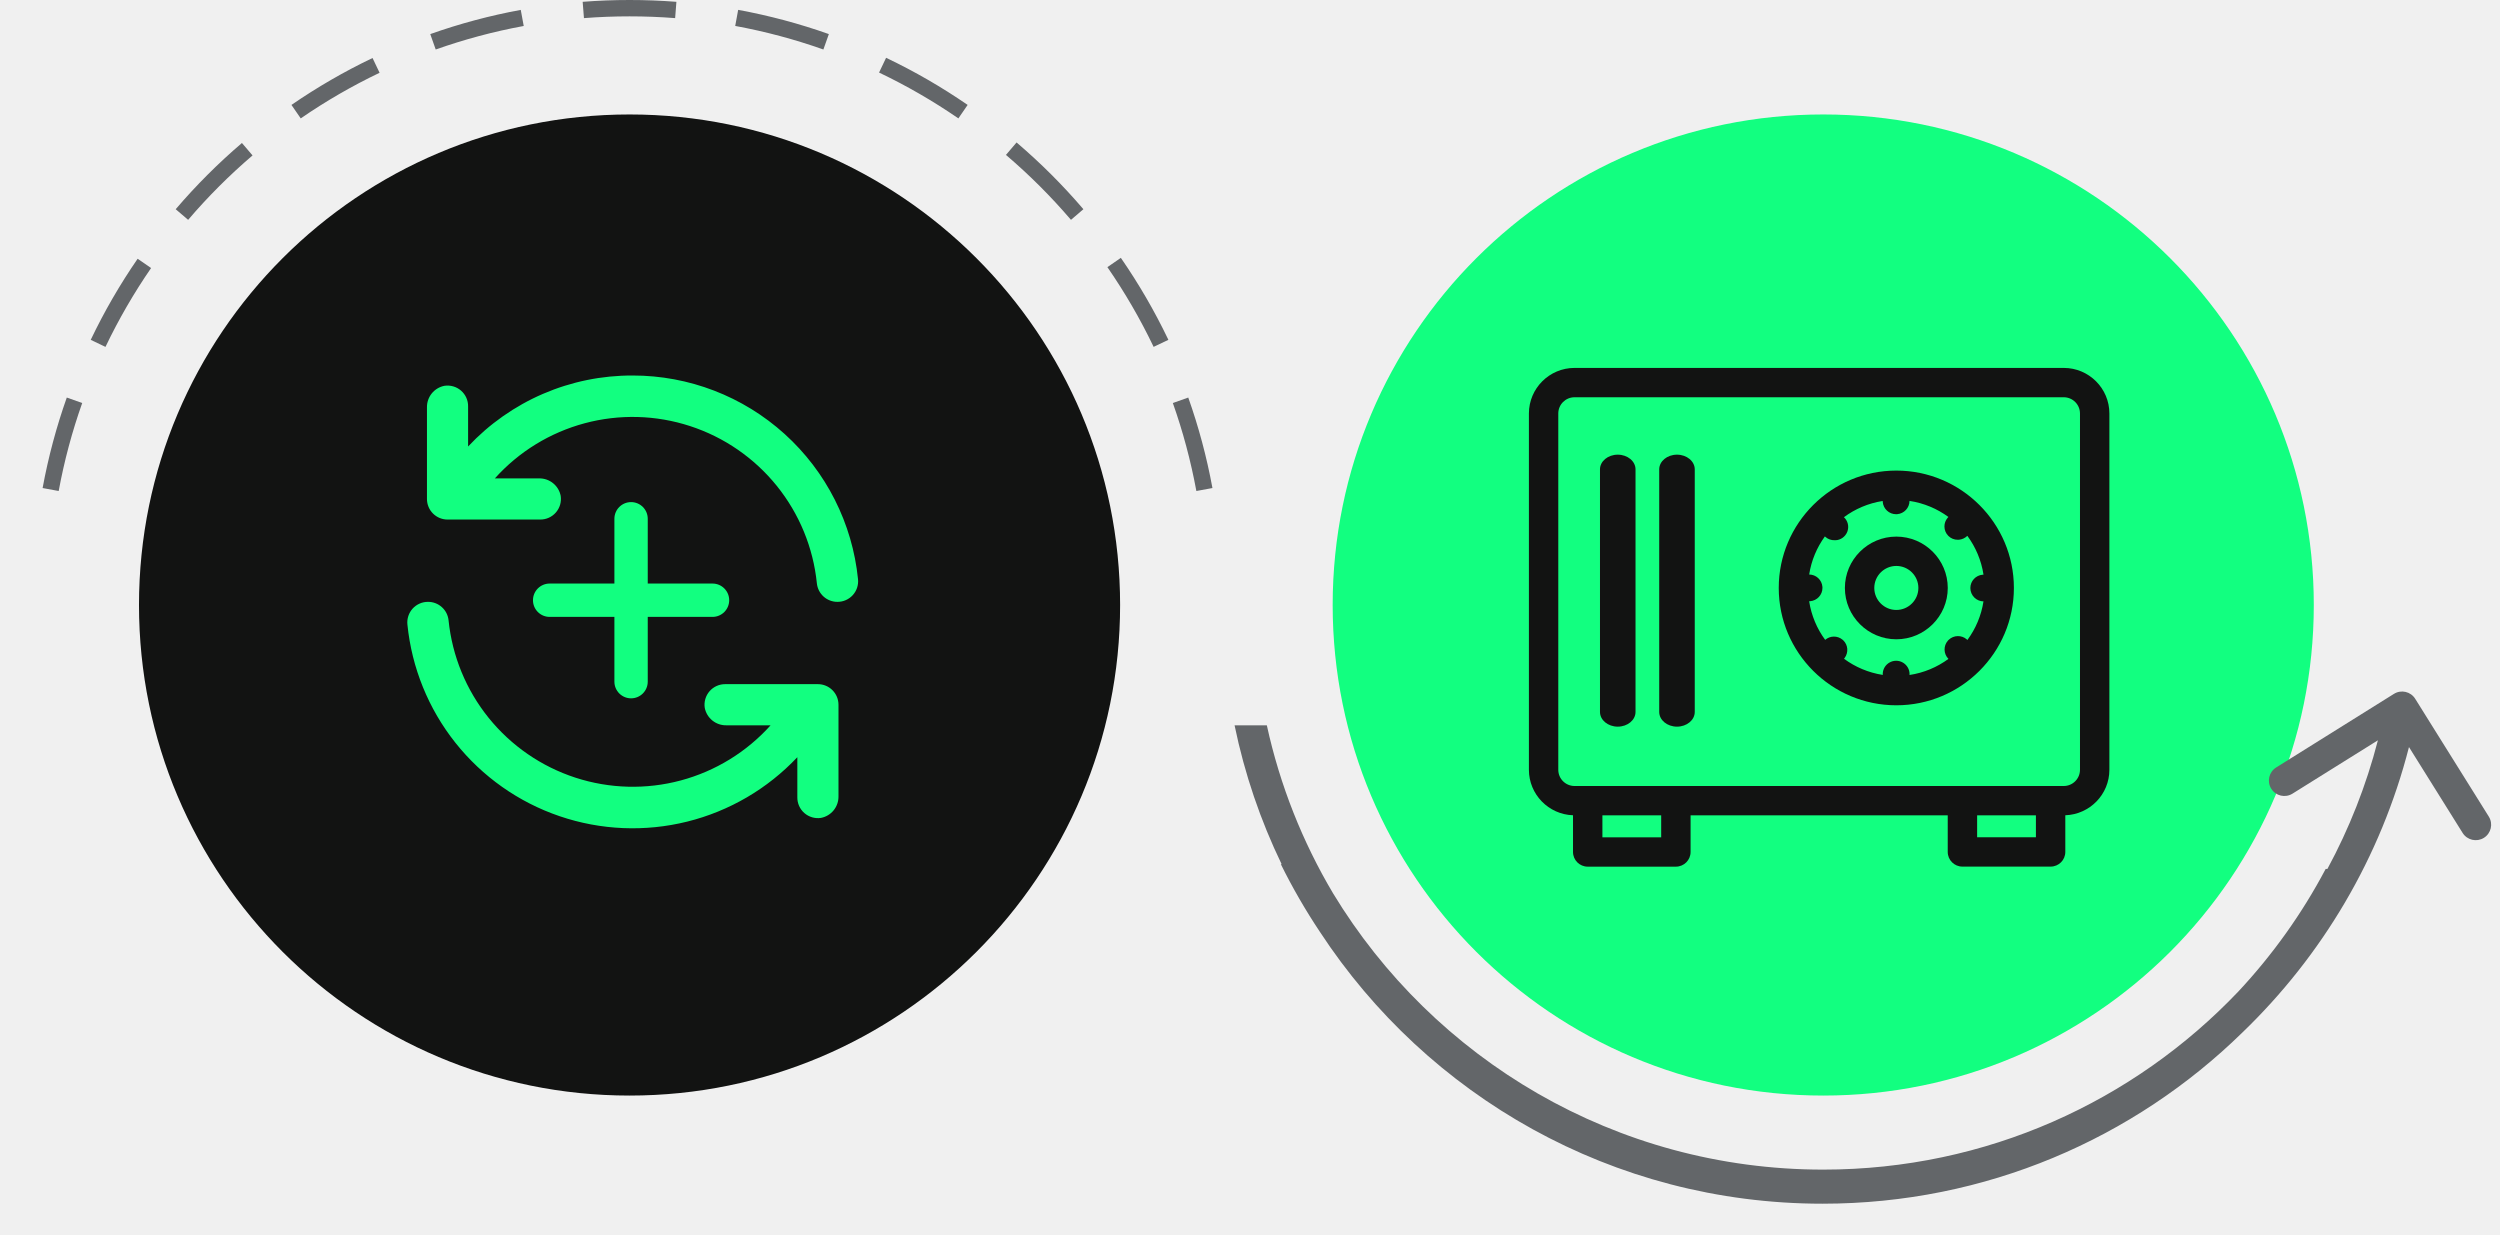
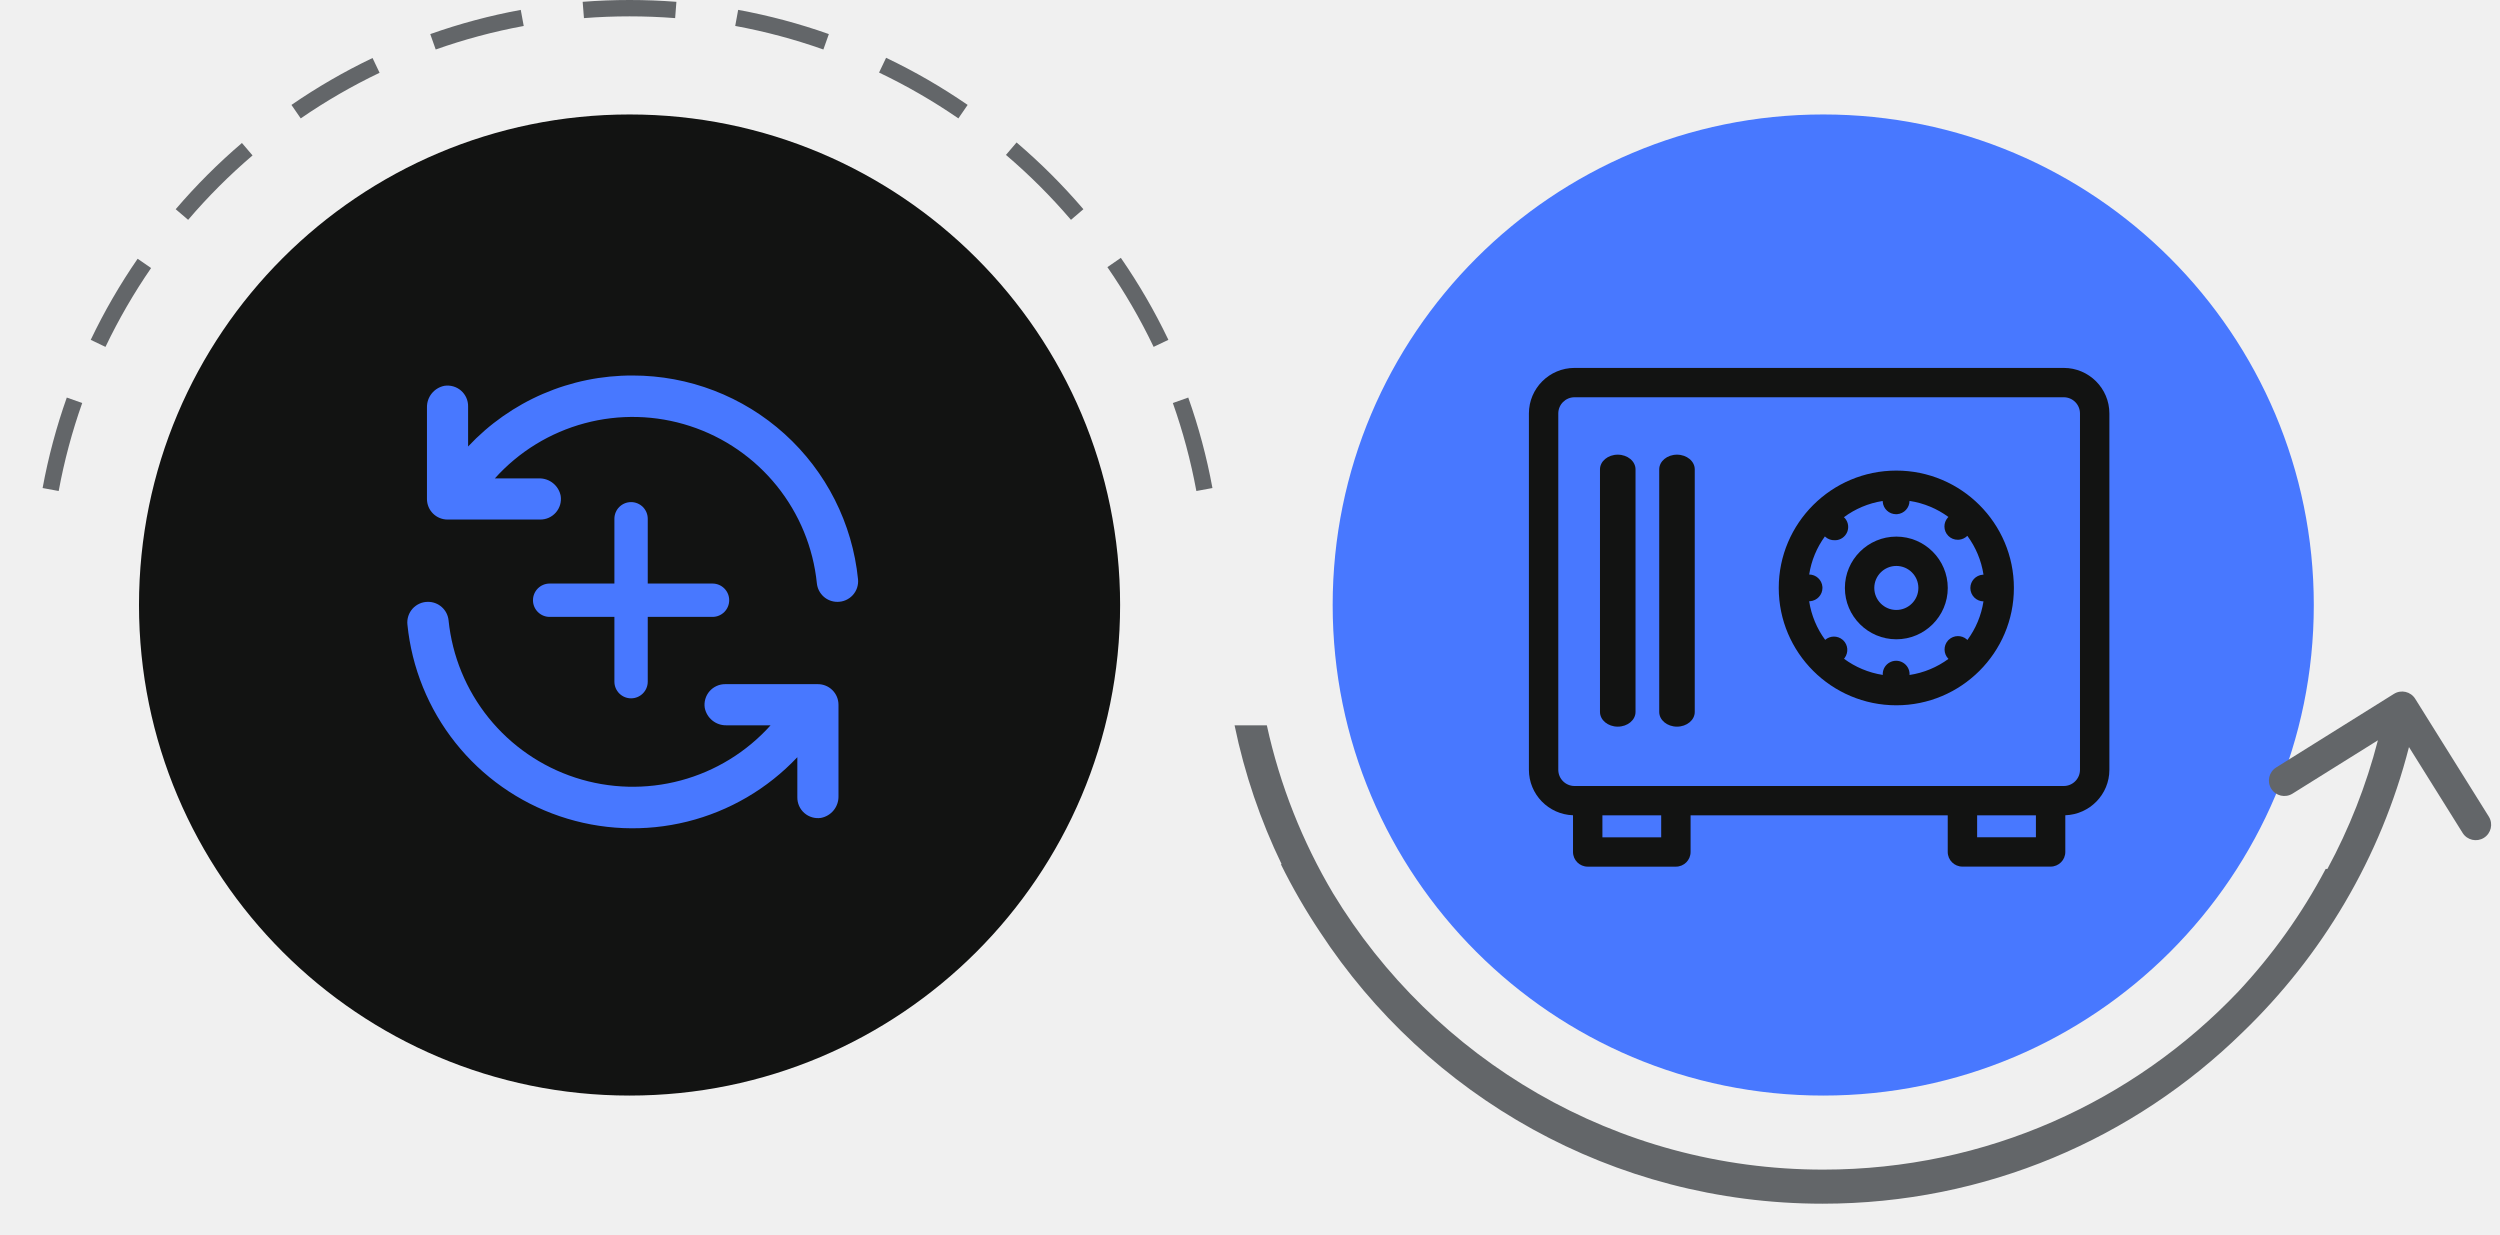
<svg xmlns="http://www.w3.org/2000/svg" width="162" height="80" viewBox="0 0 162 80" fill="none">
  <path fill-rule="evenodd" clip-rule="evenodd" d="M3.803 31.817L2.76 31.625L2.761 31.624C3.132 29.611 3.658 27.652 4.328 25.761L5.327 26.115C4.676 27.954 4.164 29.858 3.803 31.816L3.803 31.817ZM6.835 22.479L5.879 22.022C6.756 20.186 7.774 18.429 8.919 16.767L9.791 17.369C8.678 18.985 7.688 20.693 6.835 22.479ZM12.191 14.246L11.385 13.557C12.701 12.018 14.137 10.582 15.677 9.266L16.365 10.071C14.867 11.352 13.471 12.748 12.191 14.246ZM19.487 7.672L18.886 6.799C20.548 5.655 22.305 4.636 24.141 3.759L24.597 4.716C22.812 5.569 21.104 6.559 19.487 7.672ZM28.234 3.208L27.881 2.209C29.771 1.539 31.73 1.012 33.743 0.641L33.745 0.641L33.937 1.683L33.935 1.684C31.978 2.044 30.073 2.557 28.234 3.208ZM37.84 1.174L37.757 0.118L37.759 0.117C38.761 0.04 39.773 0 40.795 0C41.815 0 42.826 0.04 43.827 0.117L43.831 0.117L43.749 1.174L43.745 1.174C42.771 1.098 41.788 1.06 40.795 1.06C39.801 1.06 38.815 1.098 37.841 1.174L37.84 1.174ZM47.642 1.681L47.833 0.639L47.845 0.641C49.85 1.01 51.801 1.534 53.685 2.2L53.709 2.209L53.355 3.208L53.332 3.2C51.5 2.552 49.603 2.043 47.653 1.683L47.642 1.681ZM56.963 4.702L57.419 3.745L57.449 3.76C59.272 4.63 61.015 5.639 62.666 6.773L62.703 6.799L62.102 7.672L62.066 7.647C60.46 6.544 58.765 5.563 56.992 4.716L56.963 4.702ZM65.186 10.038L65.873 9.232L65.913 9.266C67.437 10.569 68.858 11.987 70.163 13.509L70.204 13.557L69.399 14.246L69.359 14.199C68.089 12.719 66.707 11.338 65.225 10.072L65.186 10.038ZM71.759 17.311L72.631 16.709L72.671 16.767C73.8 18.407 74.806 20.137 75.675 21.946L75.711 22.021L74.754 22.478L74.72 22.405C73.874 20.646 72.896 18.963 71.798 17.368L71.759 17.311ZM78.567 31.625L77.524 31.817L77.524 31.816C77.163 29.858 76.651 27.954 76 26.115L76.999 25.761C77.669 27.652 78.196 29.611 78.566 31.624L78.567 31.625Z" fill="#636669" />
  <g clip-path="url(#clip0_1413_55656)">
    <path fill-rule="evenodd" clip-rule="evenodd" d="M40.795 7.417C58.351 7.417 72.583 21.649 72.583 39.205C72.583 56.761 58.351 70.993 40.795 70.993C23.239 70.993 9.007 56.761 9.007 39.205C9.007 21.649 23.239 7.417 40.795 7.417Z" fill="#121312" />
    <g clip-path="url(#clip1_1413_55656)">
-       <path d="M41 24.333C39.001 24.325 37.023 24.73 35.187 25.521C33.352 26.313 31.7 27.474 30.333 28.933V26.333C30.336 26.14 30.296 25.949 30.217 25.772C30.137 25.596 30.021 25.439 29.875 25.312C29.729 25.185 29.558 25.092 29.372 25.038C29.186 24.984 28.991 24.971 28.8 25C28.477 25.063 28.186 25.238 27.978 25.494C27.771 25.75 27.661 26.071 27.667 26.4V32.333C27.667 32.687 27.807 33.026 28.057 33.276C28.307 33.526 28.646 33.667 29 33.667H35C35.193 33.669 35.385 33.629 35.561 33.55C35.737 33.471 35.895 33.354 36.021 33.208C36.148 33.062 36.242 32.891 36.296 32.705C36.349 32.52 36.362 32.325 36.333 32.133C36.271 31.81 36.096 31.519 35.84 31.312C35.584 31.104 35.263 30.994 34.933 31H32.067C33.62 29.27 35.642 28.029 37.887 27.427C40.132 26.825 42.503 26.888 44.713 27.608C46.923 28.328 48.877 29.675 50.336 31.484C51.795 33.293 52.698 35.488 52.933 37.8C52.967 38.13 53.122 38.436 53.368 38.658C53.615 38.88 53.935 39.002 54.267 39C54.454 39.001 54.639 38.963 54.81 38.887C54.981 38.812 55.134 38.702 55.26 38.564C55.386 38.425 55.481 38.262 55.54 38.085C55.598 37.907 55.619 37.719 55.6 37.533C55.236 33.914 53.541 30.56 50.843 28.121C48.145 25.681 44.637 24.332 41 24.333Z" fill="#12FF80" />
-       <path d="M53 44.333H47C46.807 44.331 46.615 44.371 46.439 44.45C46.263 44.529 46.106 44.646 45.979 44.792C45.852 44.938 45.759 45.109 45.705 45.295C45.651 45.48 45.638 45.676 45.667 45.867C45.73 46.19 45.904 46.481 46.16 46.688C46.416 46.896 46.737 47.006 47.067 47H49.934C48.381 48.73 46.359 49.971 44.114 50.573C41.869 51.175 39.497 51.112 37.287 50.392C35.077 49.672 33.124 48.325 31.664 46.516C30.205 44.707 29.303 42.512 29.067 40.2C29.034 39.87 28.879 39.564 28.632 39.342C28.386 39.12 28.065 38.998 27.734 39C27.547 38.999 27.362 39.037 27.191 39.113C27.019 39.188 26.866 39.298 26.74 39.436C26.615 39.575 26.519 39.738 26.461 39.915C26.402 40.093 26.381 40.281 26.4 40.467C26.68 43.266 27.759 45.926 29.509 48.129C31.259 50.331 33.605 51.985 36.268 52.891C38.931 53.798 41.799 53.919 44.529 53.241C47.26 52.563 49.737 51.114 51.667 49.067V51.667C51.665 51.86 51.705 52.051 51.784 52.228C51.863 52.404 51.979 52.561 52.125 52.688C52.271 52.815 52.443 52.908 52.628 52.962C52.814 53.016 53.009 53.029 53.2 53C53.524 52.937 53.815 52.763 54.022 52.507C54.229 52.25 54.34 51.929 54.334 51.6V45.667C54.334 45.313 54.193 44.974 53.943 44.724C53.693 44.474 53.354 44.333 53 44.333Z" fill="#12FF80" />
-       <path fill-rule="evenodd" clip-rule="evenodd" d="M46.171 37.814H41.974V33.617C41.974 33.02 41.491 32.536 40.894 32.536C40.297 32.536 39.813 33.02 39.813 33.617V37.814H35.617C35.02 37.814 34.537 38.298 34.537 38.895C34.537 39.491 35.02 39.975 35.617 39.975H39.813V44.172C39.813 44.768 40.297 45.252 40.894 45.252C41.491 45.252 41.974 44.768 41.974 44.172V39.975H46.171C46.768 39.975 47.252 39.491 47.252 38.895C47.252 38.298 46.768 37.814 46.171 37.814Z" fill="#12FF80" />
+       <path d="M41 24.333C39.001 24.325 37.023 24.73 35.187 25.521C33.352 26.313 31.7 27.474 30.333 28.933V26.333C30.336 26.14 30.296 25.949 30.217 25.772C30.137 25.596 30.021 25.439 29.875 25.312C29.729 25.185 29.558 25.092 29.372 25.038C29.186 24.984 28.991 24.971 28.8 25C28.477 25.063 28.186 25.238 27.978 25.494C27.771 25.75 27.661 26.071 27.667 26.4V32.333C27.667 32.687 27.807 33.026 28.057 33.276C28.307 33.526 28.646 33.667 29 33.667H35C35.193 33.669 35.385 33.629 35.561 33.55C35.737 33.471 35.895 33.354 36.021 33.208C36.148 33.062 36.242 32.891 36.296 32.705C36.349 32.52 36.362 32.325 36.333 32.133C36.271 31.81 36.096 31.519 35.84 31.312C35.584 31.104 35.263 30.994 34.933 31H32.067C33.62 29.27 35.642 28.029 37.887 27.427C40.132 26.825 42.503 26.888 44.713 27.608C46.923 28.328 48.877 29.675 50.336 31.484C51.795 33.293 52.698 35.488 52.933 37.8C52.967 38.13 53.122 38.436 53.368 38.658C53.615 38.88 53.935 39.002 54.267 39C54.454 39.001 54.639 38.963 54.81 38.887C54.981 38.812 55.134 38.702 55.26 38.564C55.386 38.425 55.481 38.262 55.54 38.085C55.598 37.907 55.619 37.719 55.6 37.533C55.236 33.914 53.541 30.56 50.843 28.121C48.145 25.681 44.637 24.332 41 24.333Z" fill="#4878ff" />
+       <path d="M53 44.333H47C46.807 44.331 46.615 44.371 46.439 44.45C46.263 44.529 46.106 44.646 45.979 44.792C45.852 44.938 45.759 45.109 45.705 45.295C45.651 45.48 45.638 45.676 45.667 45.867C45.73 46.19 45.904 46.481 46.16 46.688C46.416 46.896 46.737 47.006 47.067 47H49.934C48.381 48.73 46.359 49.971 44.114 50.573C41.869 51.175 39.497 51.112 37.287 50.392C35.077 49.672 33.124 48.325 31.664 46.516C30.205 44.707 29.303 42.512 29.067 40.2C29.034 39.87 28.879 39.564 28.632 39.342C28.386 39.12 28.065 38.998 27.734 39C27.547 38.999 27.362 39.037 27.191 39.113C27.019 39.188 26.866 39.298 26.74 39.436C26.615 39.575 26.519 39.738 26.461 39.915C26.402 40.093 26.381 40.281 26.4 40.467C26.68 43.266 27.759 45.926 29.509 48.129C31.259 50.331 33.605 51.985 36.268 52.891C38.931 53.798 41.799 53.919 44.529 53.241C47.26 52.563 49.737 51.114 51.667 49.067V51.667C51.665 51.86 51.705 52.051 51.784 52.228C51.863 52.404 51.979 52.561 52.125 52.688C52.271 52.815 52.443 52.908 52.628 52.962C52.814 53.016 53.009 53.029 53.2 53C53.524 52.937 53.815 52.763 54.022 52.507C54.229 52.25 54.34 51.929 54.334 51.6V45.667C54.334 45.313 54.193 44.974 53.943 44.724C53.693 44.474 53.354 44.333 53 44.333Z" fill="#4878ff" />
+       <path fill-rule="evenodd" clip-rule="evenodd" d="M46.171 37.814H41.974V33.617C41.974 33.02 41.491 32.536 40.894 32.536C40.297 32.536 39.813 33.02 39.813 33.617V37.814H35.617C35.02 37.814 34.537 38.298 34.537 38.895C34.537 39.491 35.02 39.975 35.617 39.975H39.813V44.172C39.813 44.768 40.297 45.252 40.894 45.252C41.491 45.252 41.974 44.768 41.974 44.172V39.975H46.171C46.768 39.975 47.252 39.491 47.252 38.895C47.252 38.298 46.768 37.814 46.171 37.814Z" fill="#4878ff" />
    </g>
  </g>
  <g clip-path="url(#clip2_1413_55656)">
-     <path fill-rule="evenodd" clip-rule="evenodd" d="M118.146 7.417C135.702 7.417 149.934 21.649 149.934 39.205C149.934 56.761 135.702 70.993 118.146 70.993C100.59 70.993 86.357 56.761 86.357 39.205C86.357 21.649 100.59 7.417 118.146 7.417Z" fill="#12FF80" />
+     <path fill-rule="evenodd" clip-rule="evenodd" d="M118.146 7.417C135.702 7.417 149.934 21.649 149.934 39.205C149.934 56.761 135.702 70.993 118.146 70.993C100.59 70.993 86.357 56.761 86.357 39.205C86.357 21.649 100.59 7.417 118.146 7.417Z" fill="#4878ff" />
    <g clip-path="url(#clip3_1413_55656)">
      <path fill-rule="evenodd" clip-rule="evenodd" d="M134.783 49.882C134.783 50.462 134.311 50.933 133.731 50.933H102.03C101.45 50.933 100.977 50.462 100.977 49.882V26.793C100.977 26.214 101.45 25.742 102.03 25.742H133.731C134.311 25.742 134.783 26.214 134.783 26.793V49.882ZM128.118 54.255H131.927V52.834H128.118V54.255ZM103.836 54.258H107.645V52.834H103.836V54.258ZM133.731 23.841H102.03C100.4 23.841 99.073 25.166 99.073 26.793V49.882C99.073 51.476 100.347 52.777 101.931 52.829V55.208C101.931 55.734 102.358 56.159 102.884 56.159H108.597C109.124 56.159 109.55 55.734 109.55 55.208V52.834H126.213V55.206C126.213 55.731 126.64 56.156 127.165 56.156H132.879C133.405 56.156 133.832 55.731 133.832 55.206V52.829C135.416 52.775 136.688 51.476 136.688 49.882V26.793C136.688 25.166 135.362 23.841 133.731 23.841Z" fill="#121312" />
      <path fill-rule="evenodd" clip-rule="evenodd" d="M122.882 30.494C127.082 30.494 130.5 33.906 130.5 38.099C130.5 42.292 127.082 45.703 122.882 45.703C118.681 45.703 115.263 42.292 115.263 38.099C115.263 33.906 118.681 30.494 122.882 30.494ZM123.736 32.459C123.735 32.909 123.385 33.282 122.938 33.318L122.867 33.321C122.412 33.321 122.038 32.971 122.002 32.526L121.999 32.463C121.069 32.608 120.212 32.977 119.487 33.514L119.471 33.5C119.728 33.726 119.825 34.081 119.723 34.404L119.699 34.472C119.569 34.789 119.264 34.997 118.94 35.007L118.87 35.006C118.663 35.01 118.463 34.938 118.306 34.807L118.254 34.758C117.733 35.475 117.375 36.316 117.235 37.228L117.227 37.228C117.682 37.228 118.056 37.578 118.092 38.023L118.095 38.095C118.095 38.549 117.744 38.922 117.298 38.958L117.233 38.961C117.375 39.886 117.739 40.74 118.271 41.463C118.596 41.183 119.07 41.183 119.393 41.45L119.452 41.503C119.755 41.804 119.791 42.276 119.537 42.63L119.492 42.688C120.217 43.223 121.074 43.591 122.004 43.735L122.005 43.761C121.978 43.459 122.111 43.167 122.351 42.989L122.414 42.947C122.693 42.774 123.046 42.774 123.326 42.947C123.584 43.106 123.738 43.386 123.739 43.669L123.736 43.739C124.67 43.599 125.531 43.232 126.26 42.696L126.249 42.685C125.936 42.359 125.929 41.851 126.221 41.517L126.276 41.46C126.603 41.148 127.111 41.141 127.443 41.429L127.487 41.472C128.02 40.749 128.387 39.896 128.529 38.97L128.547 38.971C128.068 38.971 127.679 38.583 127.679 38.104C127.679 37.65 128.03 37.277 128.476 37.241L128.531 37.238C128.389 36.307 128.021 35.449 127.484 34.722L127.478 34.727C127.336 34.866 127.151 34.952 126.957 34.972L126.874 34.977C126.64 34.981 126.415 34.89 126.253 34.726C126.09 34.564 125.999 34.344 125.999 34.115C125.999 33.911 126.071 33.715 126.201 33.561L126.258 33.5C125.529 32.965 124.669 32.599 123.736 32.459Z" fill="#121312" />
      <path fill-rule="evenodd" clip-rule="evenodd" d="M122.882 36.673C122.095 36.673 121.454 37.313 121.454 38.099C121.454 38.885 122.095 39.525 122.882 39.525C123.67 39.525 124.311 38.885 124.311 38.099C124.311 37.313 123.67 36.673 122.882 36.673ZM122.882 41.426C121.045 41.426 119.549 39.933 119.549 38.099C119.549 36.265 121.045 34.772 122.882 34.772C124.72 34.772 126.215 36.265 126.215 38.099C126.215 39.933 124.72 41.426 122.882 41.426Z" fill="#121312" />
      <path fill-rule="evenodd" clip-rule="evenodd" d="M104.83 47.087C104.195 47.087 103.679 46.66 103.679 46.134V30.415C103.679 29.889 104.195 29.462 104.83 29.462C105.466 29.462 105.982 29.889 105.982 30.415V46.134C105.982 46.66 105.466 47.087 104.83 47.087Z" fill="#121312" />
      <path fill-rule="evenodd" clip-rule="evenodd" d="M108.669 47.087C108.033 47.087 107.517 46.66 107.517 46.134V30.415C107.517 29.889 108.033 29.462 108.669 29.462C109.304 29.462 109.82 29.889 109.82 30.415V46.134C109.82 46.66 109.304 47.087 108.669 47.087Z" fill="#121312" />
    </g>
  </g>
  <path fill-rule="evenodd" clip-rule="evenodd" d="M161.274 52.914L156.505 45.281C156.212 44.813 155.595 44.67 155.127 44.963L147.495 49.732C147.026 50.025 146.884 50.642 147.177 51.11C147.469 51.579 148.086 51.721 148.554 51.428L154.088 47.971C153.331 50.907 152.224 53.702 150.814 56.309H150.703C149.17 59.208 147.261 61.878 145.041 64.254C138.28 71.361 128.73 75.791 118.146 75.791C104.678 75.791 92.886 68.619 86.381 57.885C84.406 54.558 82.941 50.894 82.091 47L80 47C80.651 50.157 81.684 53.173 83.049 56H82.999C83.75 57.521 84.597 58.986 85.532 60.387C92.479 70.994 104.471 78 118.1 78C128.689 78 138.29 73.77 145.304 66.909C150.467 61.941 154.271 55.571 156.102 48.41L159.578 53.974C159.871 54.442 160.488 54.584 160.956 54.292C161.425 53.999 161.567 53.382 161.274 52.914Z" fill="#636669" />
  <defs>
    <clipPath id="clip0_1413_55656">
      <rect width="63.576" height="63.576" fill="white" transform="translate(9.00659 7.41724)" />
    </clipPath>
    <clipPath id="clip1_1413_55656">
      <rect width="32" height="32" fill="white" transform="translate(25 23)" />
    </clipPath>
    <clipPath id="clip2_1413_55656">
      <rect width="63.576" height="63.576" fill="white" transform="translate(86.3574 7.41724)" />
    </clipPath>
    <clipPath id="clip3_1413_55656">
      <rect width="37.616" height="32.318" fill="white" transform="translate(99.073 23.8411)" />
    </clipPath>
  </defs>
</svg>
